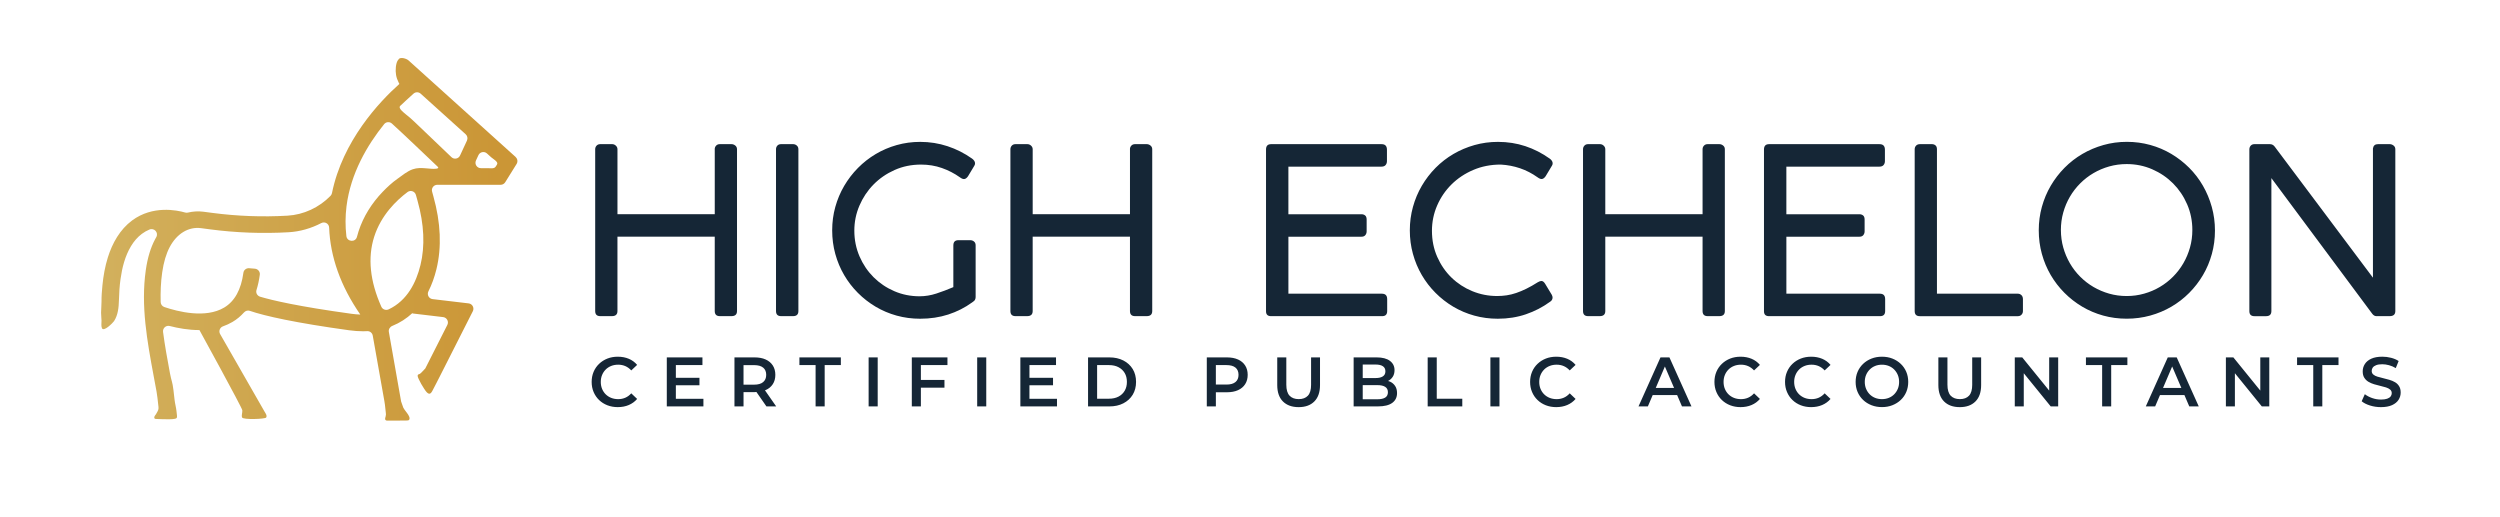
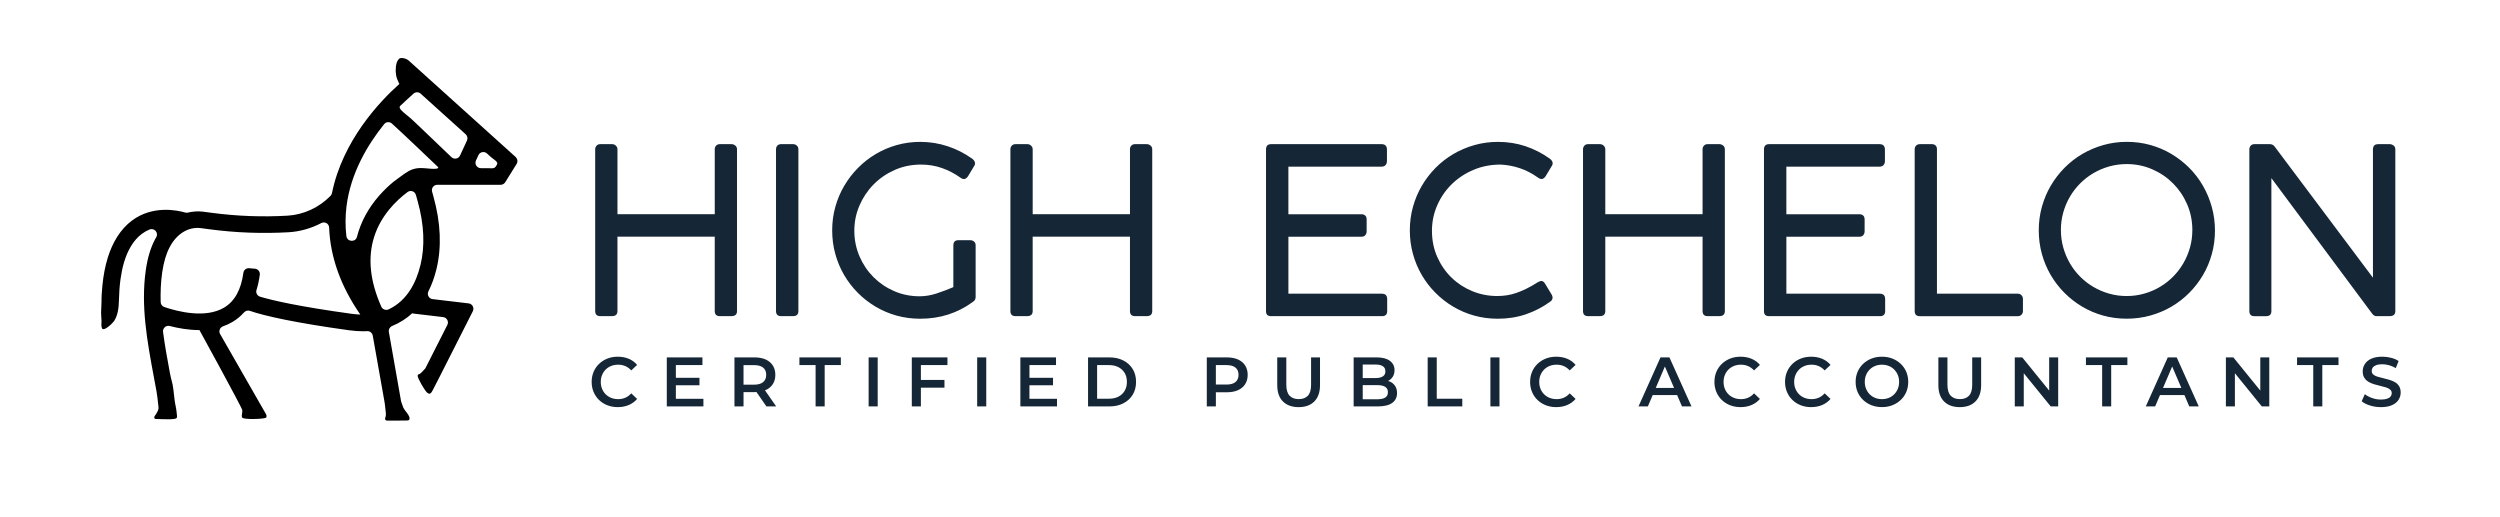
<svg xmlns="http://www.w3.org/2000/svg" width="213" height="44" viewBox="0 0 213 44" fill="none">
  <path d="M51.606 31.482c.133-.131.289-.233.47-.304.18-.072.38-.107.597-.107.217 0 .42.041.606.122.186.081.354.204.505.367l.5-.471c-.194-.23-.432-.405-.713-.522-.281-.117-.592-.176-.933-.176-.321 0-.617.053-.886.158-.269.106-.505.255-.707.448-.202.193-.359.42-.47.683-.111.263-.166.549-.166.859 0 .31.055.597.166.859.111.263.266.49.466.683.2.193.436.342.708.448.272.105.565.158.883.158.345 0 .658-.059.939-.179s.519-.292.713-.519l-.5-.477c-.151.167-.319.292-.505.373-.187.081-.389.122-.606.122-.217 0-.417-.036-.597-.107-.181-.072-.337-.173-.47-.304-.133-.131-.236-.287-.309-.465-.073-.179-.11-.376-.11-.59 0-.214.036-.412.11-.59.073-.179.176-.335.309-.466zM57.583 32.825h2.01v-.638h-2.01v-1.086h2.265v-.651h-3.037v4.176h3.12v-.65h-2.348v-1.151zM65.236 33.234c.264-.117.467-.287.609-.507.143-.221.214-.484.214-.791 0-.306-.071-.571-.214-.794-.143-.223-.346-.394-.609-.513-.264-.12-.58-.179-.948-.179H62.576v4.176h.773v-1.217h.94c.056 0 .103-.011.157-.013l.854 1.23h.832l-.959-1.374c.02-.008.045-.011.064-.019l-.001.001zm-.214-1.912c.172.143.259.348.259.615 0 .267-.086.467-.259.615-.172.147-.429.221-.77.221h-.904v-1.664h.904c.341 0 .598.072.77.215v-.001zM68.111 31.106h1.378v3.52h.773V31.106h1.379v-.656h-3.531v.656zM74.78 30.45h-.773v4.176h.773v-4.176zM77.686 34.626h.773v-1.598h2.009v-.656h-2.009v-1.271h2.264v-.651H77.686v4.176zM84.029 30.45h-.773v4.176h.773v-4.176zM87.709 32.825h2.009v-.638h-2.009v-1.086h2.264v-.651h-3.038v4.176h3.121v-.65h-2.348v-1.151zM95.709 30.713c-.341-.175-.737-.263-1.188-.263H92.702v4.176h1.819c.452 0 .848-.087 1.188-.263.341-.175.606-.418.797-.73.19-.313.286-.677.286-1.095 0-.418-.095-.787-.286-1.098-.191-.31-.456-.553-.797-.728v.001zm.116 2.577c-.125.215-.301.382-.529.501-.228.12-.498.179-.811.179h-1.011V31.106h1.011c.313 0 .583.059.811.179.228.12.404.285.529.498.125.212.187.464.187.755s-.062.537-.187.752zM105.479 30.629c-.264-.12-.58-.179-.949-.179h-1.711v4.176h.773V33.421h.939c.369 0 .685-.059.949-.179.263-.119.466-.29.609-.513.143-.223.214-.488.214-.794 0-.306-.071-.571-.214-.794-.143-.223-.346-.394-.609-.513l-.001.001zm-.214 1.918c-.172.146-.43.218-.77.218h-.904V31.106h.904c.34 0 .598.072.77.215.172.143.258.348.258.615 0 .267-.086.467-.258.612v-.001zM111.705 32.777c0 .429-.09.742-.273.936-.183.195-.442.292-.779.292s-.598-.098-.782-.292c-.184-.195-.277-.507-.277-.936v-2.327h-.773v2.357c0 .608.162 1.074.485 1.397.323.322.77.484 1.34.484.57 0 1.012-.161 1.334-.484.323-.323.485-.787.485-1.397v-2.357h-.761v2.327h.001zM118.422 32.511c-.05-.023-.106-.035-.16-.051.165-.085.298-.202.398-.354.103-.157.154-.347.154-.57 0-.33-.131-.594-.393-.791-.261-.197-.642-.296-1.141-.296h-1.95v4.176h2.069c.539 0 .945-.099 1.219-.298.273-.199.41-.477.41-.836 0-.243-.054-.445-.164-.608-.109-.163-.256-.287-.443-.373h.001zm-1.224-1.453c.269 0 .476.048.621.143.145.095.217.241.217.436s-.072.335-.217.43c-.145.095-.352.143-.621.143h-1.094v-1.151h1.094v-.001zm.82 2.817c-.154.095-.376.143-.665.143h-1.249v-1.205h1.249c.289 0 .511.049.665.147.154.098.232.25.232.456 0 .206-.077.364-.232.459zM122.411 30.45h-.773v4.176h2.949v-.656h-2.176v-3.52zM127.755 30.45h-.773v4.176h.773v-4.176zM131.562 31.482c.133-.131.289-.233.47-.304.18-.072.38-.107.597-.107.217 0 .42.041.606.122.187.081.355.204.505.367l.5-.471c-.194-.23-.432-.405-.713-.522-.281-.117-.592-.176-.933-.176-.321 0-.616.053-.886.158-.269.106-.505.255-.707.448-.202.193-.359.42-.47.683-.111.263-.166.549-.166.859 0 .31.055.597.166.859.111.263.266.49.467.683.2.193.435.342.707.448.272.105.565.158.883.158.344 0 .658-.059.939-.179.282-.12.519-.292.713-.519l-.5-.477c-.15.167-.318.292-.505.373-.187.081-.389.122-.606.122-.217 0-.417-.036-.597-.107-.181-.072-.337-.173-.47-.304-.133-.131-.236-.287-.309-.465-.073-.179-.11-.376-.11-.59 0-.214.036-.412.11-.59.073-.179.176-.335.309-.466zM141.474 30.45l-1.873 4.176h.797l.412-.967h2.081l.414.967h.809l-1.879-4.176h-.761zm-.404 2.602l.778-1.827.783 1.827h-1.561zM147.267 31.482c.133-.131.289-.233.47-.304.18-.072.379-.107.597-.107.217 0 .42.041.606.122s.354.204.505.367l.5-.471c-.194-.23-.432-.405-.713-.522-.282-.117-.592-.176-.933-.176-.321 0-.617.053-.886.158-.269.106-.505.255-.707.448-.202.193-.359.42-.47.683-.111.263-.166.549-.166.859 0 .31.055.597.166.859.111.263.266.49.466.683.201.193.436.342.708.448.272.105.565.158.882.158.345 0 .658-.059.94-.179.281-.12.519-.292.713-.519l-.5-.477c-.151.167-.319.292-.505.373-.187.081-.389.122-.606.122-.218 0-.417-.036-.597-.107-.181-.072-.337-.173-.47-.304-.133-.131-.236-.287-.309-.465-.073-.179-.11-.376-.11-.59 0-.214.036-.412.11-.59.073-.179.176-.335.309-.466zM153.283 31.482c.133-.131.288-.233.469-.304.18-.072.38-.107.597-.107.218 0 .421.041.607.122s.354.204.505.367l.5-.471c-.194-.23-.433-.405-.713-.522-.282-.117-.593-.176-.933-.176-.322 0-.617.053-.886.158-.27.106-.506.255-.708.448-.202.193-.358.42-.469.683-.112.263-.167.549-.167.859 0 .31.055.597.167.859.111.263.266.49.466.683.2.193.436.342.707.448.272.105.566.158.883.158.345 0 .658-.059.94-.179.281-.12.519-.292.713-.519l-.5-.477c-.151.167-.319.292-.505.373-.187.081-.389.122-.607.122-.217 0-.417-.036-.597-.107-.181-.072-.336-.173-.469-.304-.133-.131-.236-.287-.309-.465-.073-.179-.111-.376-.111-.59 0-.214.037-.412.111-.59.073-.179.176-.335.309-.466zM161.946 31.002c-.202-.193-.439-.343-.71-.45-.272-.107-.57-.161-.895-.161-.326 0-.618.054-.892.161-.273.107-.511.257-.713.45-.202.193-.359.419-.47.68-.111.261-.166.546-.166.856 0 .31.055.595.166.856.111.261.268.487.47.68.202.193.44.343.713.45.274.107.573.161.897.161.325 0 .618-.054.889-.161.271-.107.508-.257.71-.448.202-.191.359-.418.47-.68.111-.262.166-.549.166-.859 0-.31-.055-.596-.166-.856-.111-.261-.268-.488-.47-.68l.001.001zm-.252 2.124c-.073.177-.175.332-.306.466-.131.134-.285.235-.464.307-.178.072-.372.107-.582.107-.211 0-.404-.036-.583-.107-.178-.072-.333-.174-.464-.307-.131-.134-.233-.289-.306-.468-.073-.179-.11-.374-.11-.585 0-.211.036-.411.11-.588.073-.177.176-.332.309-.465.133-.134.287-.236.464-.307.176-.072.369-.107.58-.107.21 0 .404.036.582.107.179.072.333.173.464.307.131.134.233.288.306.465.073.177.11.373.11.588 0 .215-.036.41-.11.588v-.001zM168.033 32.777c0 .429-.091.742-.273.936-.183.195-.442.292-.779.292s-.598-.098-.782-.292c-.184-.195-.277-.507-.277-.936v-2.327h-.773v2.357c0 .608.162 1.074.485 1.397.322.322.769.484 1.34.484.57 0 1.011-.161 1.334-.484.323-.323.485-.787.485-1.397v-2.357h-.761v2.327h.001zM174.59 33.278l-2.295-2.828h-.636v4.176h.766v-2.827l2.296 2.827h.636v-4.176h-.767v2.828zM177.722 31.106h1.38v3.52h.772V31.106h1.379v-.656h-3.531v.656zM184.694 30.45l-1.872 4.176h.797l.412-.967h2.081l.414.967h.808l-1.878-4.176h-.762zm-.404 2.602l.779-1.827.782 1.827h-1.561zM192.577 33.278l-2.294-2.828h-.637v4.176h.767v-2.827l2.294 2.827h.636v-4.176h-.766v2.828zM195.71 31.106h1.379v3.52h.772V31.106h1.38v-.656h-3.531v.656zM204.403 32.902c-.089-.143-.206-.257-.351-.34-.145-.084-.305-.151-.482-.203-.176-.052-.353-.099-.532-.14-.178-.042-.34-.085-.484-.129-.145-.044-.262-.104-.351-.182-.09-.077-.134-.18-.134-.307 0-.107.031-.203.092-.287.061-.084.158-.151.292-.203.133-.051.305-.077.52-.077.182 0 .372.027.57.081.198.054.39.136.577.247l.244-.603c-.183-.12-.396-.211-.642-.274-.246-.064-.493-.095-.743-.095-.38 0-.694.057-.942.17-.247.113-.432.265-.552.454-.121.189-.182.397-.182.624s.045.406.137.549c.091.143.209.257.354.343.145.086.305.155.482.208.176.054.353.1.529.14.176.04.336.082.482.129.144.046.262.107.353.185.092.077.137.18.137.307 0 .103-.031.196-.095.278-.063.081-.162.147-.296.194-.135.048-.312.072-.529.072-.258 0-.51-.044-.756-.131-.246-.088-.452-.197-.618-.328l-.268.603c.175.147.411.268.708.361.298.094.608.14.933.14.38 0 .695-.057.945-.17.249-.113.435-.265.556-.454.12-.189.181-.395.181-.617s-.044-.4-.134-.543l-.001.001z" fill="#152636" />
  <path d="M43.937 13.379l-9.125-8.227c-.189-.17-.675-.308-.845-.118l-.01.037c-.079.076-.134.186-.161.282-.065.226-.09.475-.084.708.006.223.045.445.118.656.034.099.078.195.123.289.024.049.048.097.074.144-1.712 1.53-4.836 4.844-5.743 9.301-.018.087-.059.169-.121.233-.974.998-2.291 1.612-3.665 1.691-2.135.124-4.292.043-6.414-.237l-.767-.101c-.448-.058-.887-.024-1.311.076-.075.018-.153.016-.227-.005-.72-.207-2.769-.623-4.519.672-1.038.768-1.691 1.935-2.071 3.152-.242.773-.383 1.576-.462 2.381-.045.458-.083.924-.078 1.385.003.314-.037.627-.037.941 0 .226.031.452.037.678.005.208-.045.441.034.639.144.361.949-.467 1.033-.595.342-.524.4-1.17.417-1.78.016-.606.051-1.199.135-1.799.136-.977.384-1.969.899-2.818.241-.398.545-.76.919-1.04.208-.155.426-.276.645-.367.409-.171.804.268.581.652-.032.056-.064.114-.096.172-.384.724-.643 1.581-.793 2.624-.44 3.053.124 6.092.669 9.032.245 1.322.277 1.353.41 2.631.006.086.008.169-.019.253-.034.1-.093.192-.145.284l-.056.099c-.041.049-.081.099-.116.169-.034.068-.035.167.031.204.025.014.055.015.084.017.014 0 .917.042 1.116.029.05-.003.543-.002.639-.097.055-.055.051-.143.042-.221-.015-.131-.028-.262-.043-.392-.035-.318-.125-.619-.16-.934-.031-.28-.062-.56-.096-.84-.088-.741-.166-.726-.303-1.459-.214-1.155-.431-2.327-.584-3.501-.042-.321.255-.584.567-.503.724.187 1.605.346 2.516.346h.017s3.631 6.613 3.653 6.828c.022.205-.094.436-.016.621.086.205 1.96.135 2.046.005.105-.161-.05-.36-.129-.495-.124-.214-3.804-6.641-3.804-6.641-.124-.248-.002-.547.26-.638.278-.098.548-.221.808-.374.37-.219.694-.491.978-.806.126-.14.315-.2.493-.139 1.276.442 3.94 1.032 8.461 1.655.415.057.816.086 1.205.086.117 0 .233-.003.346-.01.23-.012.431.159.467.388l.986 5.557.05.319s.053.562.073.667c.021.112.019.216-.011.326-.022.082-.071.211-.028.293.036.068.157.084.228.07.414-.002.83-.003 1.244-.002.08 0 .424.004.494-.021.125-.046.112-.198.068-.311-.087-.222-.258-.389-.389-.583 0 0-.043-.07-.114-.184-.003-.008-.006-.016-.009-.024-.063-.165-.122-.332-.177-.502l-1.046-5.936c-.035-.217.092-.422.295-.504.641-.26 1.217-.629 1.722-1.101l-.005.04 2.617.311c.317.037.501.381.355.667l-1.694 3.345-.186.367c-.025.027-.051.053-.076.079-.084.086-.165.175-.248.261-.071.072-.134.129-.227.149-.04.008-.063.034-.08.064-.003.005-.006.012-.008.019-.005.014-.008.026-.009.04 0 .006-.003.009-.003.015.001.204.554 1.169.784 1.405.296.305.43-.048.563-.304.089-.171.178-.343.267-.514.11-.211.326-.635.325-.637l2.764-5.457c.144-.286-.038-.629-.355-.667l-3.075-.365c-.318-.037-.497-.379-.353-.665.282-.561.512-1.187.681-1.879.458-1.873.372-3.961-.257-6.207-.042-.15-.08-.285-.112-.409-.079-.293.141-.58.444-.58h5.397c.158 0 .306-.082.389-.217l.97-1.558c.118-.19.084-.438-.083-.587l.002-.001zm-14.003 13.354c-4.499-.62-6.717-1.138-7.77-1.453-.243-.072-.389-.327-.312-.569.127-.402.222-.839.284-1.309.034-.257-.162-.488-.419-.509l-.489-.041c-.239-.019-.459.148-.491.388-.192 1.436-.743 2.433-1.64 2.966-1.589.945-3.939.346-5.098-.047-.182-.062-.305-.231-.31-.423-.022-.848.01-1.691.13-2.527.127-.878.337-1.585.642-2.162.609-1.147 1.607-1.748 2.667-1.608.019.002.773.102.773.102 2.208.291 4.454.373 6.677.247.977-.056 1.928-.329 2.793-.781.299-.156.658.043.671.381.098 2.516.986 4.997 2.656 7.412-.244-.01-.497-.029-.764-.066v.001zm5.885-4.135c-.352 1.44-1.112 3.01-2.705 3.759-.234.11-.52.011-.625-.226-.968-2.172-1.179-4.176-.607-5.963.59-1.843 1.896-3.099 2.839-3.804.259-.194.629-.066.715.247.043.156.09.323.14.501.563 2.007.645 3.853.245 5.486l-.001.001zm1.012-8.213c-.201-.011-.4-.033-.599-.049-.354-.029-.704-.037-1.056.083-.483.165-.9.524-1.312.814-.458.323-.879.714-1.266 1.117-.919.956-1.644 2.101-2.052 3.368-.05.154-.094.309-.135.465-.124.485-.842.428-.9-.07-.098-.844-.094-1.69.011-2.537.353-2.818 1.783-5.229 3.208-7.0.165-.205.467-.226.662-.048 1.32 1.204 2.602 2.452 3.902 3.678.214.202-.374.182-.465.177v.002zm2.955-2.41l-.59 1.274c-.133.287-.507.358-.734.139-.784-.756-1.843-1.772-2.786-2.662-.234-.221-.465-.449-.706-.661-.252-.221-.53-.413-.763-.655-.088-.092-.236-.277-.105-.393.17-.152.336-.309.501-.467.208-.197.419-.39.635-.577.174-.151.433-.147.604.009l3.833 3.456c.15.135.195.353.11.537l.002-.001zm2.45 2.215c-.031.049-.071.082-.118.106-.134.067-.299.038-.444.037-.234-.002-.47-.005-.704-.005-.336 0-.558-.349-.417-.655l.209-.452c.13-.281.494-.356.724-.149.12.108.241.217.361.326.133.12.559.361.523.548-.016.082-.092.176-.136.245l.001-.001z" fill="url(#paint0_linear_1192_6893)" />
  <path d="M60.894 12.716c0-.119.039-.221.118-.306.079-.086.183-.129.315-.129h.993c.118 0 .226.039.325.118.098.079.148.184.148.316v13.786c0 .29-.157.434-.472.434h-.993c-.289 0-.432-.145-.432-.434v-6.336h-8.289v6.336c0 .29-.157.434-.472.434h-.993c-.289 0-.432-.145-.432-.434V12.716c0-.119.039-.221.118-.306.079-.086.183-.129.315-.129h1.012c.118 0 .223.043.315.129.092.086.138.187.138.306v5.536h8.289v-5.536zM66.115 12.716c0-.119.037-.221.113-.306.075-.086.182-.129.32-.129h1.022c.118 0 .223.039.315.118.092.079.138.184.138.316v13.786c0 .29-.151.434-.453.434h-1.022c-.289 0-.432-.145-.432-.434V12.716zM81.227 20.898c0-.289.144-.434.432-.434h1.012c.118 0 .223.038.315.113.092.076.138.182.138.321v4.412c0 .079-.016.153-.05.222-.033.069-.088.127-.167.173l-.079.059c-.617.448-1.295.791-2.035 1.032-.741.24-1.541.36-2.399.36-.695 0-1.362-.089-2.001-.266-.639-.177-1.236-.431-1.79-.76-.554-.329-1.059-.722-1.514-1.179-.456-.458-.845-.964-1.17-1.52-.325-.556-.575-1.155-.752-1.796-.177-.642-.265-1.311-.265-2.008 0-.697.088-1.355.265-1.993.177-.638.429-1.237.757-1.796.328-.559.72-1.069 1.175-1.53.455-.461.961-.855 1.514-1.184.554-.329 1.15-.584 1.79-.765.639-.181 1.306-.271 2.001-.271.806 0 1.583.123 2.33.37.747.247 1.446.6 2.094 1.061.072.053.131.113.177.182.045.069.069.14.069.212 0 .092-.026.171-.079.237l-.521.869c-.112.158-.226.237-.344.237-.046 0-.097-.011-.153-.034-.056-.023-.12-.061-.191-.113-.472-.336-.985-.6-1.539-.795-.554-.194-1.145-.292-1.775-.292-.813 0-1.565.155-2.256.464-.692.309-1.292.724-1.8 1.243-.508.519-.906 1.119-1.195 1.796-.289.677-.432 1.385-.432 2.122 0 .783.148 1.514.442 2.196.295.681.694 1.273 1.2 1.777.505.503 1.093.9 1.765 1.189.672.29 1.388.434 2.148.434.479 0 .955-.077 1.43-.232.475-.155.959-.337 1.451-.548v-3.562l.002-.002zM96.271 12.716c0-.119.039-.221.118-.306.079-.086.183-.129.315-.129h.993c.118 0 .226.039.325.118.098.079.148.184.148.316v13.786c0 .29-.157.434-.472.434h-.993c-.289 0-.432-.145-.432-.434v-6.336h-8.289v6.336c0 .29-.157.434-.472.434h-.993c-.289 0-.432-.145-.432-.434V12.716c0-.119.039-.221.118-.306.079-.086.183-.129.315-.129h1.012c.118 0 .223.043.315.129.092.086.138.187.138.306v5.536h8.289v-5.536zM117.715 12.283c.302 0 .453.158.453.474v.977c0 .125-.038.234-.113.326-.075.092-.195.138-.358.138h-7.926v4.056h6.234c.118 0 .22.034.305.103.085.069.128.186.128.35v1.006c0 .118-.036.224-.108.316-.072.092-.18.138-.324.138h-6.234v4.856h7.964c.302 0 .452.155.452.464v1.016c0 .29-.144.434-.432.434h-9.459c-.289 0-.432-.138-.432-.414V12.736c0-.303.144-.454.432-.454h9.42l-.002.001zM132.041 13.516c.072.053.131.113.177.182.045.069.069.14.069.212 0 .092-.026.171-.079.237l-.521.869c-.112.158-.226.237-.344.237-.046 0-.096-.011-.152-.034-.056-.023-.12-.061-.192-.113-.472-.336-.969-.592-1.489-.769-.521-.177-1.07-.283-1.647-.316-.846 0-1.626.153-2.341.459-.715.306-1.332.717-1.854 1.234-.52.516-.929 1.116-1.224 1.796-.295.681-.442 1.4-.442 2.156 0 .803.151 1.545.453 2.225.302.681.706 1.268 1.214 1.761.508.493 1.098.879 1.77 1.155.672.276 1.379.414 2.119.414.269 0 .538-.02.807-.059.268-.039.543-.107.821-.202.278-.095.569-.217.87-.365.302-.148.623-.331.964-.548.124-.072.227-.108.305-.108.118 0 .227.082.325.247l.56.927c.046.086.069.164.069.237 0 .158-.078.283-.236.375-.616.448-1.295.798-2.035 1.051-.741.253-1.541.38-2.399.38-.695 0-1.362-.089-2.001-.266-.639-.177-1.235-.431-1.79-.76-.554-.329-1.058-.722-1.513-1.179-.456-.458-.846-.964-1.17-1.52-.325-.556-.575-1.155-.752-1.796-.177-.642-.266-1.311-.266-2.008 0-.697.089-1.357.266-1.998.177-.642.429-1.242.757-1.801.327-.559.719-1.069 1.174-1.53.456-.46.963-.853 1.52-1.179s1.155-.579 1.794-.76c.64-.181 1.307-.271 2.001-.271.819 0 1.596.122 2.33.365.734.243 1.429.599 2.084 1.066l-.002-.002zM145.059 12.716c0-.119.039-.221.118-.306.079-.086.183-.129.315-.129h.993c.118 0 .226.039.324.118.099.079.148.184.148.316v13.786c0 .29-.157.434-.472.434h-.993c-.289 0-.433-.145-.433-.434v-6.336h-8.288v6.336c0 .29-.158.434-.473.434h-.993c-.288 0-.432-.145-.432-.434V12.716c0-.119.039-.221.118-.306.078-.086.183-.129.314-.129h1.013c.118 0 .223.043.315.129.091.086.138.187.138.306v5.536h8.288v-5.536zM160.142 12.283c.302 0 .453.158.453.474v.977c0 .125-.039.234-.113.326-.076.092-.196.138-.359.138h-7.925v4.056h6.234c.117 0 .22.034.305.103.085.069.128.186.128.35v1.006c0 .118-.037.224-.108.316-.072.092-.18.138-.324.138h-6.234v4.856h7.964c.302 0 .452.155.452.464v1.016c0 .29-.145.434-.433.434h-9.458c-.289 0-.433-.138-.433-.414V12.736c0-.303.145-.454.433-.454h9.42l-.002.001zM171.921 25.023c.117 0 .22.042.305.124.085.082.128.196.128.34v1.016c0 .119-.039.221-.118.306-.078.086-.183.129-.314.129h-8.358c-.289 0-.433-.145-.433-.434V12.716c0-.119.039-.221.118-.306.079-.086.19-.129.334-.129h1.013c.124 0 .228.037.31.108.082.072.122.181.122.326v12.306h6.893v.001zM181.212 12.085c.688 0 1.352.089 1.991.266.64.177 1.236.431 1.79.76s1.06.722 1.52 1.179c.458.458.85.967 1.174 1.53.325.563.577 1.166.757 1.811.18.645.27 1.316.27 2.013 0 .697-.088 1.357-.265 1.998-.177.642-.429 1.24-.757 1.796-.328.556-.719 1.063-1.175 1.52-.456.458-.962.848-1.519 1.174-.557.326-1.157.577-1.8.755-.642.177-1.311.266-2.005.266s-1.362-.089-2.001-.266c-.639-.178-1.235-.431-1.789-.76-.554-.329-1.059-.722-1.514-1.179-.456-.458-.845-.964-1.17-1.52-.325-.556-.575-1.155-.752-1.796-.177-.642-.265-1.311-.265-2.008 0-.697.088-1.357.265-1.998.177-.641.429-1.242.757-1.801.328-.559.719-1.069 1.175-1.53.456-.46.962-.853 1.519-1.179.557-.326 1.155-.579 1.795-.76.639-.181 1.306-.271 2-.271h-.001zm-5.623 7.51c0 .519.067 1.018.201 1.495.135.477.323.924.565 1.342.243.418.534.798.876 1.14.34.342.719.635 1.136.879.416.243.861.432 1.336.568.476.135.972.203 1.49.203s1.006-.068 1.485-.203c.478-.134.924-.324 1.337-.568.413-.243.79-.536 1.131-.879.34-.342.632-.722.875-1.14.243-.418.431-.865.565-1.342.135-.477.202-.976.202-1.495 0-.776-.148-1.505-.443-2.186-.295-.681-.694-1.274-1.199-1.782-.505-.506-1.096-.908-1.776-1.204-.678-.296-1.404-.444-2.178-.444-.517 0-1.014.068-1.489.202-.476.135-.921.324-1.337.568-.416.243-.795.537-1.136.879-.341.342-.633.721-.875 1.135-.243.414-.431.862-.566 1.342-.135.48-.201.977-.201 1.49h.001zM202.48 26.938c-.144 0-.268-.072-.374-.217l-8.584-11.546v11.329c0 .29-.151.434-.452.434h-.993c-.289 0-.432-.145-.432-.434V12.736c0-.132.039-.24.117-.326.079-.086.184-.129.315-.129h1.318c.17 0 .308.072.413.217l8.367 11.161v-11.013c.039-.243.183-.365.432-.365h.993c.118 0 .228.039.33.118.101.079.152.184.152.316v13.786c0 .29-.16.434-.482.434h-1.121l.001.001z" fill="#152636" />
  <defs>
    <linearGradient id="paint0_linear_1192_6893" x1="7.768" y1="35.835" x2="42.258" y2="35.835" gradientUnits="userSpaceOnUse">
-       <stop stop-color="#D2B15E" />
-       <stop offset="1" stop-color="#CB9636" />
+       <stop stopColor="#D2B15E" />
+       <stop offset="1" stopColor="#CB9636" />
    </linearGradient>
  </defs>
</svg>
